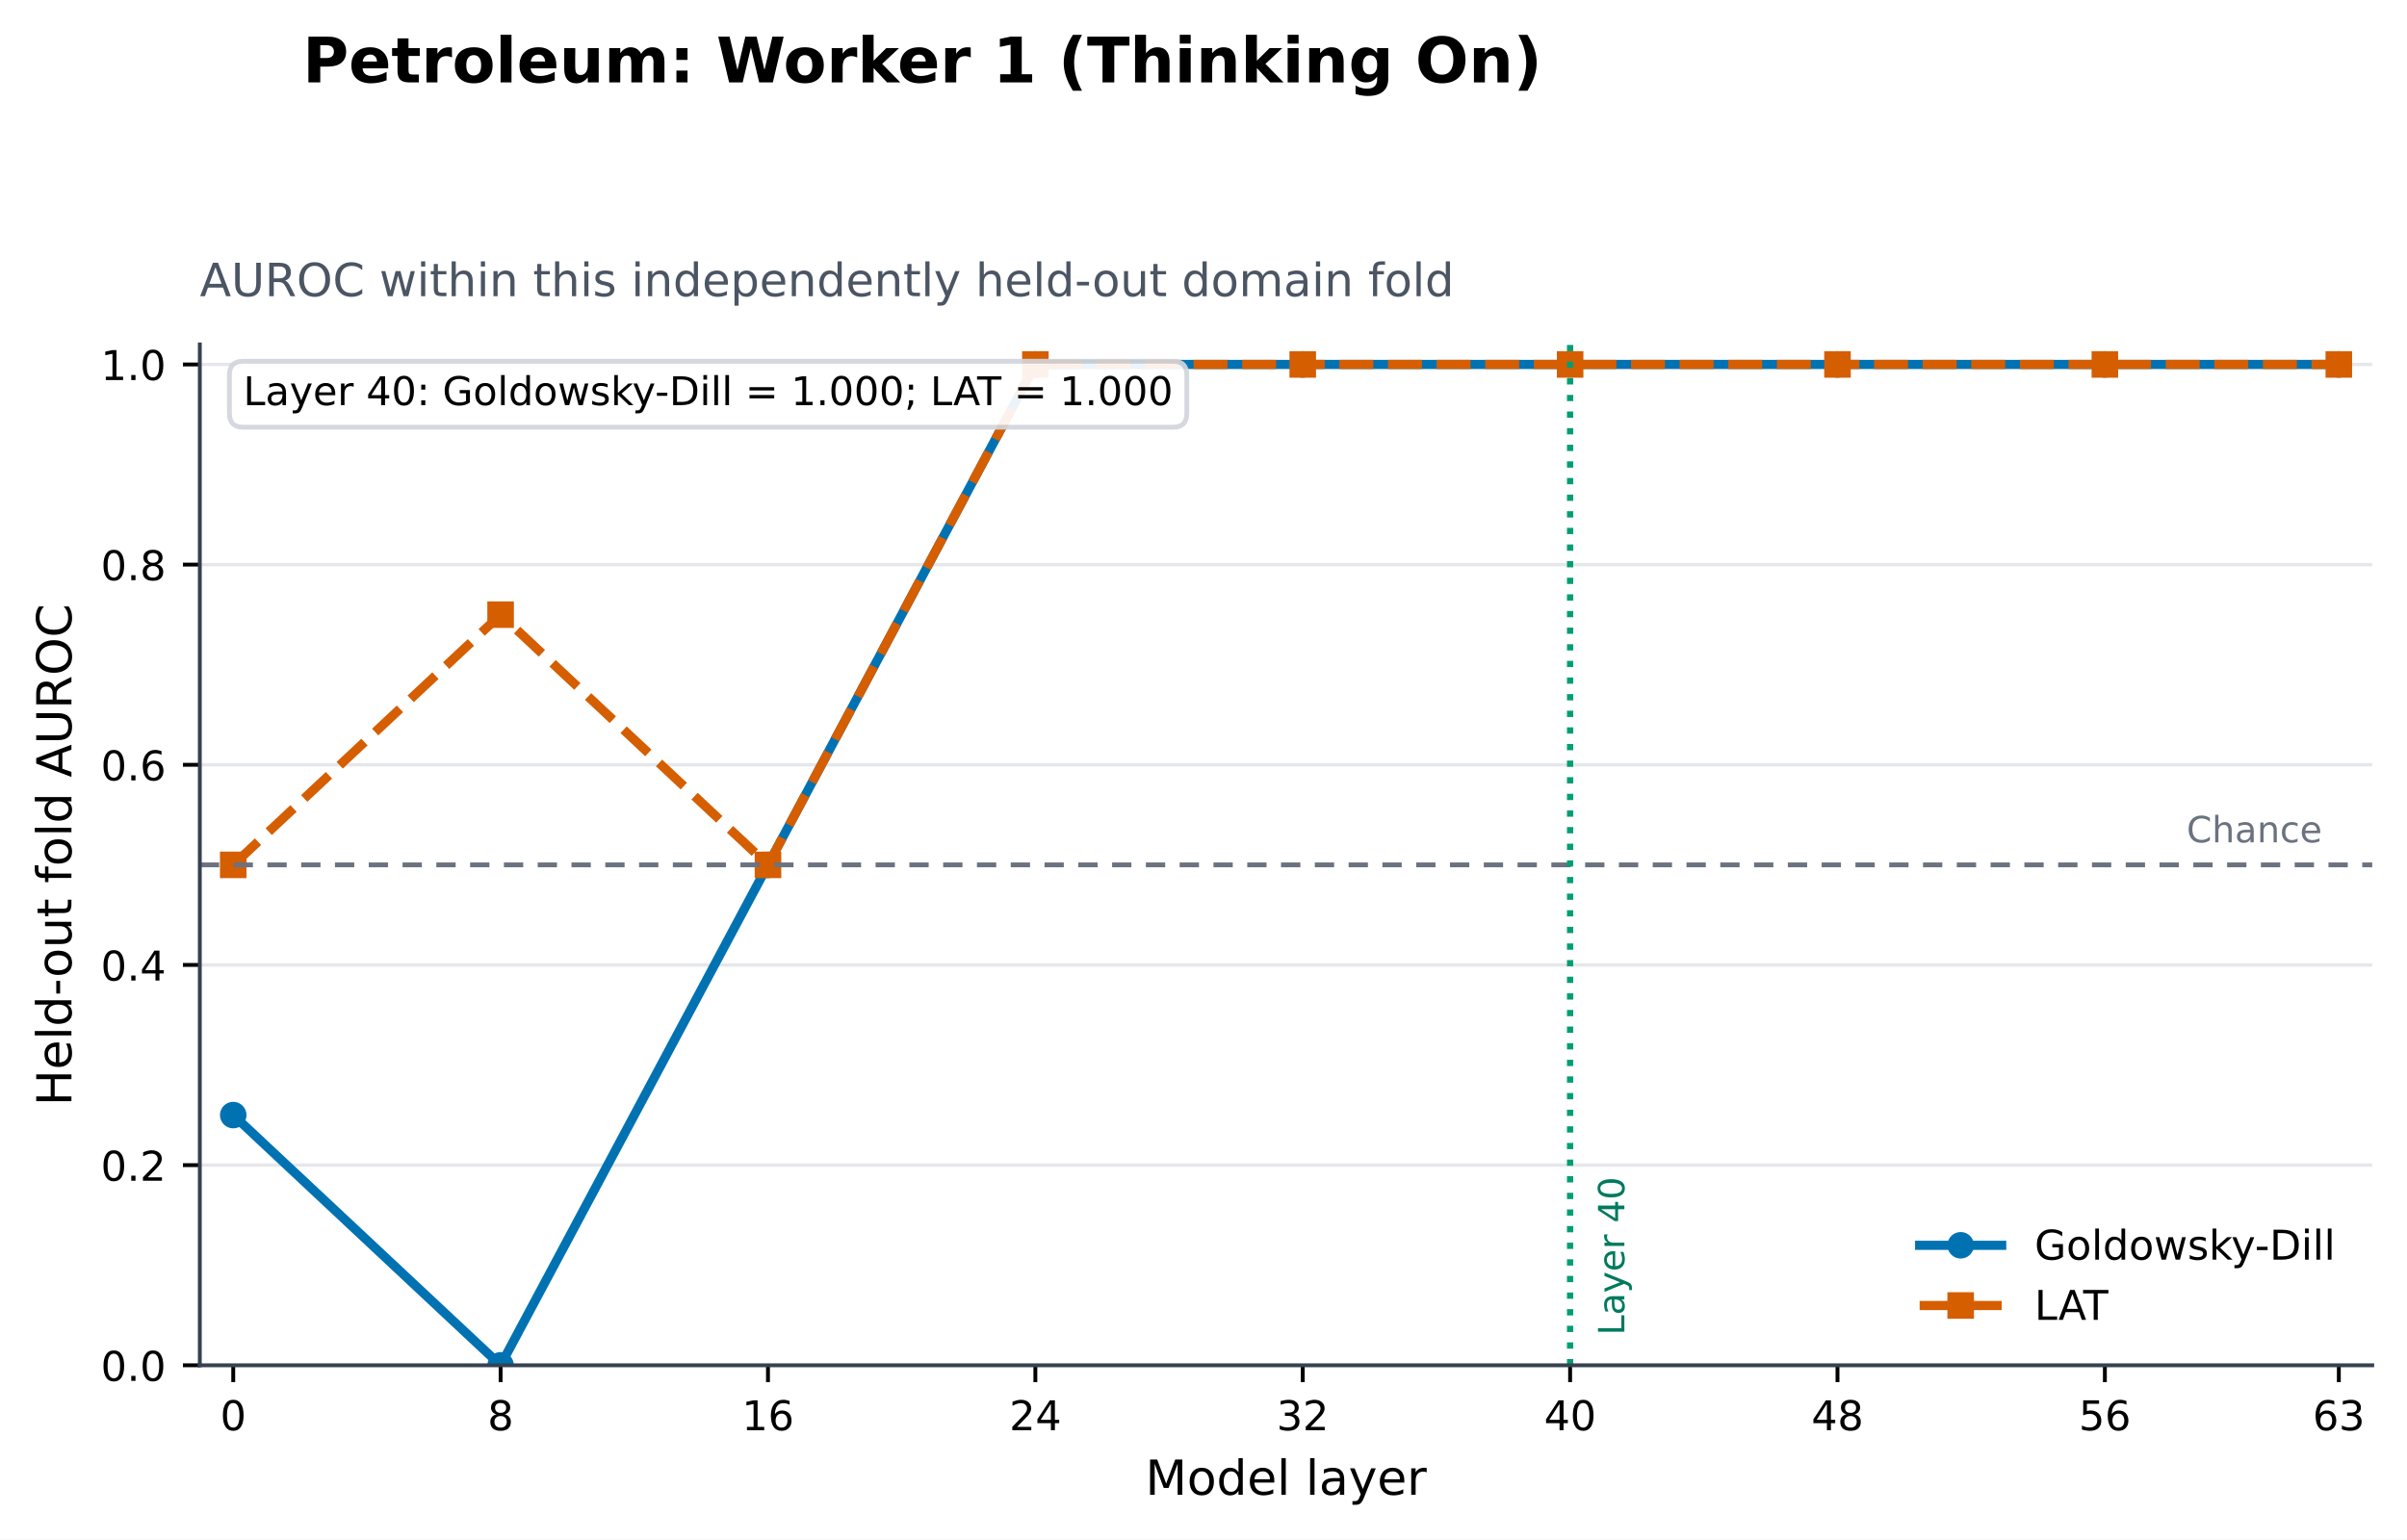
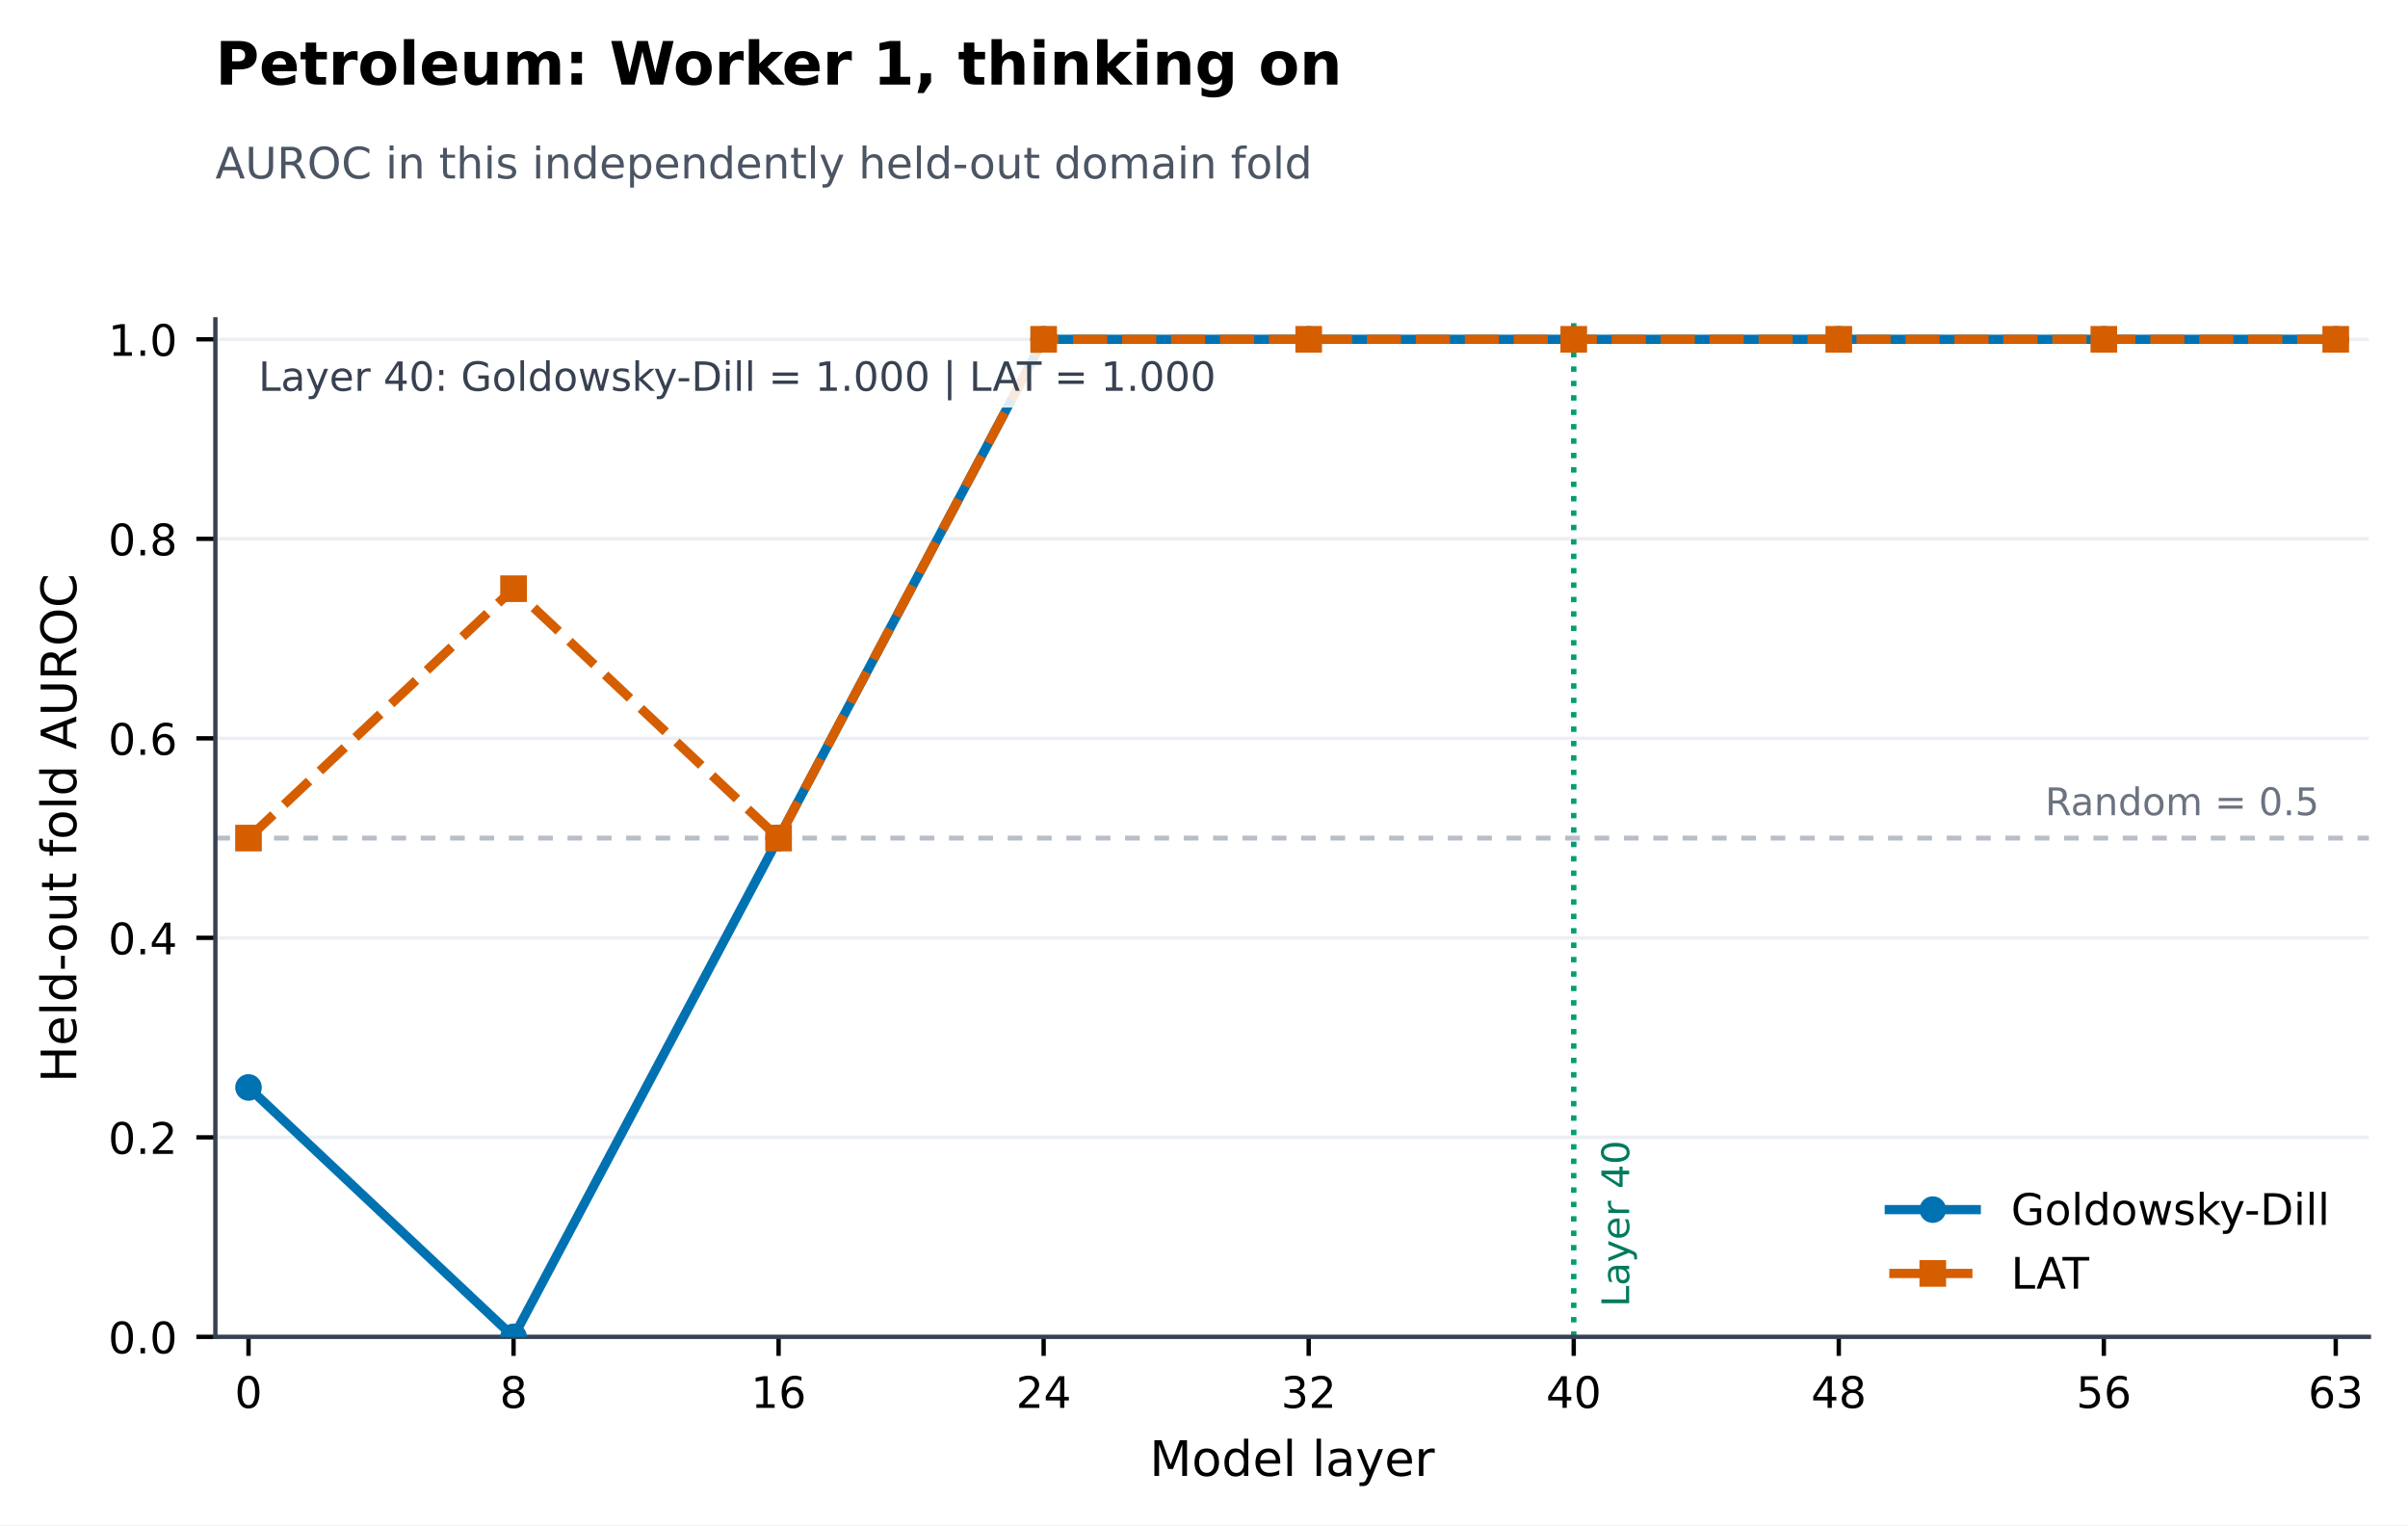
- <svg xmlns="http://www.w3.org/2000/svg" xmlns:xlink="http://www.w3.org/1999/xlink" width="498.666pt" height="319.045pt" viewBox="0 0 498.666 319.045" version="1.1">
+ <svg xmlns="http://www.w3.org/2000/svg" xmlns:xlink="http://www.w3.org/1999/xlink" width="443.121pt" height="280.611pt" viewBox="0 0 443.121 280.611" version="1.1">
  <defs>
    <style type="text/css">*{stroke-linejoin: round; stroke-linecap: butt}</style>
  </defs>
  <g id="figure_1">
    <g id="patch_1">
-       <path d="M 0 319.045 L 498.666 319.045 L 498.666 0 L 0 0 z " style="fill: #ffffff" />
+       <path d="M -0 280.611 L 443.121 280.611 L 443.121 0 L -0 0 z " style="fill: #ffffff" />
    </g>
    <g id="axes_1">
      <g id="patch_2">
-         <path d="M 41.396 282.94 L 491.466 282.94 L 491.466 71.38 L 41.396 71.38 z " style="fill: #ffffff" />
+         <path d="M 39.633 245.958 L 435.921 245.958 L 435.921 58.758 L 39.633 58.758 z " style="fill: #ffffff" />
+       </g>
+       <g id="line2d_1">
+         <path d="M 39.633 154.194 L 435.921 154.194 " clip-path="url(#p44b13de284)" style="fill: none; stroke-dasharray: 2.7,2.7; stroke-dashoffset: 0; stroke: #b7bec8; stroke-width: 0.9" />
      </g>
      <g id="matplotlib.axis_1">
        <g id="xtick_1">
-           <g id="line2d_1">
+           <g id="line2d_2">
            <defs>
              <path id="m4225e7514f" d="M 0 0 L 0 3.5 " style="stroke: #000000; stroke-width: 0.8" />
            </defs>
            <g>
-               <use xlink:href="#m4225e7514f" x="48.32" y="282.94" style="stroke: #000000; stroke-width: 0.8" />
+               <use xlink:href="#m4225e7514f" x="45.73" y="245.958" style="stroke: #000000; stroke-width: 0.8" />
            </g>
          </g>
          <g id="text_1">
-             <text style="font-size: 8.5px; font-family: 'DejaVu Sans'; text-anchor: middle" x="48.32" y="296.399" transform="rotate(-0 48.31994 296.3987)">0</text>
+             <text style="font-size: 8px; font-family: 'DejaVu Sans'; text-anchor: middle" x="45.73" y="259.037" transform="rotate(-0 45.72955 259.037)">0</text>
          </g>
        </g>
        <g id="xtick_2">
-           <g id="line2d_2">
-             <g>
-               <use xlink:href="#m4225e7514f" x="103.713" y="282.94" style="stroke: #000000; stroke-width: 0.8" />
+           <g id="line2d_3">
+             <g>
+               <use xlink:href="#m4225e7514f" x="94.503" y="245.958" style="stroke: #000000; stroke-width: 0.8" />
            </g>
          </g>
          <g id="text_2">
-             <text style="font-size: 8.5px; font-family: 'DejaVu Sans'; text-anchor: middle" x="103.713" y="296.399" transform="rotate(-0 103.7132 296.3987)">8</text>
+             <text style="font-size: 8px; font-family: 'DejaVu Sans'; text-anchor: middle" x="94.503" y="259.037" transform="rotate(-0 94.50346 259.037)">8</text>
          </g>
        </g>
        <g id="xtick_3">
-           <g id="line2d_3">
-             <g>
-               <use xlink:href="#m4225e7514f" x="159.106" y="282.94" style="stroke: #000000; stroke-width: 0.8" />
+           <g id="line2d_4">
+             <g>
+               <use xlink:href="#m4225e7514f" x="143.277" y="245.958" style="stroke: #000000; stroke-width: 0.8" />
            </g>
          </g>
          <g id="text_3">
-             <text style="font-size: 8.5px; font-family: 'DejaVu Sans'; text-anchor: middle" x="159.106" y="296.399" transform="rotate(-0 159.1064 296.3987)">16</text>
+             <text style="font-size: 8px; font-family: 'DejaVu Sans'; text-anchor: middle" x="143.277" y="259.037" transform="rotate(-0 143.2774 259.037)">16</text>
          </g>
        </g>
        <g id="xtick_4">
-           <g id="line2d_4">
-             <g>
-               <use xlink:href="#m4225e7514f" x="214.5" y="282.94" style="stroke: #000000; stroke-width: 0.8" />
+           <g id="line2d_5">
+             <g>
+               <use xlink:href="#m4225e7514f" x="192.051" y="245.958" style="stroke: #000000; stroke-width: 0.8" />
            </g>
          </g>
          <g id="text_4">
-             <text style="font-size: 8.5px; font-family: 'DejaVu Sans'; text-anchor: middle" x="214.5" y="296.399" transform="rotate(-0 214.4996 296.3987)">24</text>
+             <text style="font-size: 8px; font-family: 'DejaVu Sans'; text-anchor: middle" x="192.051" y="259.037" transform="rotate(-0 192.0513 259.037)">24</text>
          </g>
        </g>
        <g id="xtick_5">
-           <g id="line2d_5">
-             <g>
-               <use xlink:href="#m4225e7514f" x="269.893" y="282.94" style="stroke: #000000; stroke-width: 0.8" />
+           <g id="line2d_6">
+             <g>
+               <use xlink:href="#m4225e7514f" x="240.825" y="245.958" style="stroke: #000000; stroke-width: 0.8" />
            </g>
          </g>
          <g id="text_5">
-             <text style="font-size: 8.5px; font-family: 'DejaVu Sans'; text-anchor: middle" x="269.893" y="296.399" transform="rotate(-0 269.8929 296.3987)">32</text>
+             <text style="font-size: 8px; font-family: 'DejaVu Sans'; text-anchor: middle" x="240.825" y="259.037" transform="rotate(-0 240.8252 259.037)">32</text>
          </g>
        </g>
        <g id="xtick_6">
-           <g id="line2d_6">
-             <g>
-               <use xlink:href="#m4225e7514f" x="325.286" y="282.94" style="stroke: #000000; stroke-width: 0.8" />
+           <g id="line2d_7">
+             <g>
+               <use xlink:href="#m4225e7514f" x="289.599" y="245.958" style="stroke: #000000; stroke-width: 0.8" />
            </g>
          </g>
          <g id="text_6">
-             <text style="font-size: 8.5px; font-family: 'DejaVu Sans'; text-anchor: middle" x="325.286" y="296.399" transform="rotate(-0 325.2861 296.3987)">40</text>
+             <text style="font-size: 8px; font-family: 'DejaVu Sans'; text-anchor: middle" x="289.599" y="259.037" transform="rotate(-0 289.5991 259.037)">40</text>
          </g>
        </g>
        <g id="xtick_7">
-           <g id="line2d_7">
-             <g>
-               <use xlink:href="#m4225e7514f" x="380.679" y="282.94" style="stroke: #000000; stroke-width: 0.8" />
+           <g id="line2d_8">
+             <g>
+               <use xlink:href="#m4225e7514f" x="338.373" y="245.958" style="stroke: #000000; stroke-width: 0.8" />
            </g>
          </g>
          <g id="text_7">
-             <text style="font-size: 8.5px; font-family: 'DejaVu Sans'; text-anchor: middle" x="380.679" y="296.399" transform="rotate(-0 380.6793 296.3987)">48</text>
+             <text style="font-size: 8px; font-family: 'DejaVu Sans'; text-anchor: middle" x="338.373" y="259.037" transform="rotate(-0 338.373 259.037)">48</text>
          </g>
        </g>
        <g id="xtick_8">
-           <g id="line2d_8">
-             <g>
-               <use xlink:href="#m4225e7514f" x="436.073" y="282.94" style="stroke: #000000; stroke-width: 0.8" />
+           <g id="line2d_9">
+             <g>
+               <use xlink:href="#m4225e7514f" x="387.147" y="245.958" style="stroke: #000000; stroke-width: 0.8" />
            </g>
          </g>
          <g id="text_8">
-             <text style="font-size: 8.5px; font-family: 'DejaVu Sans'; text-anchor: middle" x="436.073" y="296.399" transform="rotate(-0 436.0725 296.3987)">56</text>
+             <text style="font-size: 8px; font-family: 'DejaVu Sans'; text-anchor: middle" x="387.147" y="259.037" transform="rotate(-0 387.1469 259.037)">56</text>
          </g>
        </g>
        <g id="xtick_9">
-           <g id="line2d_9">
-             <g>
-               <use xlink:href="#m4225e7514f" x="484.542" y="282.94" style="stroke: #000000; stroke-width: 0.8" />
+           <g id="line2d_10">
+             <g>
+               <use xlink:href="#m4225e7514f" x="429.824" y="245.958" style="stroke: #000000; stroke-width: 0.8" />
            </g>
          </g>
          <g id="text_9">
-             <text style="font-size: 8.5px; font-family: 'DejaVu Sans'; text-anchor: middle" x="484.542" y="296.399" transform="rotate(-0 484.5416 296.3987)">63</text>
+             <text style="font-size: 8px; font-family: 'DejaVu Sans'; text-anchor: middle" x="429.824" y="259.037" transform="rotate(-0 429.8241 259.037)">63</text>
          </g>
        </g>
        <g id="text_10">
-           <text style="font-size: 10px; font-family: 'DejaVu Sans'; text-anchor: middle" x="266.431" y="309.765" transform="rotate(-0 266.4308 309.7648)">Model layer</text>
+           <text style="font-size: 9px; font-family: 'DejaVu Sans'; text-anchor: middle" x="237.777" y="271.539" transform="rotate(-0 237.7768 271.5394)">Model layer</text>
        </g>
      </g>
      <g id="matplotlib.axis_2">
        <g id="ytick_1">
-           <g id="line2d_10">
-             <path d="M 41.396 282.94 L 491.466 282.94 " clip-path="url(#p7f77434c62)" style="fill: none; stroke: #e5e7eb; stroke-width: 0.7; stroke-linecap: square" />
-           </g>
          <g id="line2d_11">
+             <path d="M 39.633 245.958 L 435.921 245.958 " clip-path="url(#p44b13de284)" style="fill: none; stroke: #eceff3; stroke-width: 0.65; stroke-linecap: square" />
+           </g>
+           <g id="line2d_12">
            <defs>
              <path id="m544248703c" d="M 0 0 L -3.5 0 " style="stroke: #000000; stroke-width: 0.8" />
            </defs>
            <g>
-               <use xlink:href="#m544248703c" x="41.396" y="282.94" style="stroke: #000000; stroke-width: 0.8" />
+               <use xlink:href="#m544248703c" x="39.633" y="245.958" style="stroke: #000000; stroke-width: 0.8" />
            </g>
          </g>
          <g id="text_11">
-             <text style="font-size: 8.5px; font-family: 'DejaVu Sans'; text-anchor: end" x="34.396" y="286.169" transform="rotate(-0 34.39578 286.1693)">0.0</text>
+             <text style="font-size: 8px; font-family: 'DejaVu Sans'; text-anchor: end" x="32.633" y="248.998" transform="rotate(-0 32.63281 248.9977)">0.0</text>
          </g>
        </g>
        <g id="ytick_2">
-           <g id="line2d_12">
-             <path d="M 41.396 241.458 L 491.466 241.458 " clip-path="url(#p7f77434c62)" style="fill: none; stroke: #e5e7eb; stroke-width: 0.7; stroke-linecap: square" />
-           </g>
          <g id="line2d_13">
-             <g>
-               <use xlink:href="#m544248703c" x="41.396" y="241.458" style="stroke: #000000; stroke-width: 0.8" />
+             <path d="M 39.633 209.252 L 435.921 209.252 " clip-path="url(#p44b13de284)" style="fill: none; stroke: #eceff3; stroke-width: 0.65; stroke-linecap: square" />
+           </g>
+           <g id="line2d_14">
+             <g>
+               <use xlink:href="#m544248703c" x="39.633" y="209.252" style="stroke: #000000; stroke-width: 0.8" />
            </g>
          </g>
          <g id="text_12">
-             <text style="font-size: 8.5px; font-family: 'DejaVu Sans'; text-anchor: end" x="34.396" y="244.687" transform="rotate(-0 34.39578 244.687)">0.2</text>
+             <text style="font-size: 8px; font-family: 'DejaVu Sans'; text-anchor: end" x="32.633" y="212.292" transform="rotate(-0 32.63281 212.2918)">0.2</text>
          </g>
        </g>
        <g id="ytick_3">
-           <g id="line2d_14">
-             <path d="M 41.396 199.975 L 491.466 199.975 " clip-path="url(#p7f77434c62)" style="fill: none; stroke: #e5e7eb; stroke-width: 0.7; stroke-linecap: square" />
-           </g>
          <g id="line2d_15">
-             <g>
-               <use xlink:href="#m544248703c" x="41.396" y="199.975" style="stroke: #000000; stroke-width: 0.8" />
+             <path d="M 39.633 172.547 L 435.921 172.547 " clip-path="url(#p44b13de284)" style="fill: none; stroke: #eceff3; stroke-width: 0.65; stroke-linecap: square" />
+           </g>
+           <g id="line2d_16">
+             <g>
+               <use xlink:href="#m544248703c" x="39.633" y="172.547" style="stroke: #000000; stroke-width: 0.8" />
            </g>
          </g>
          <g id="text_13">
-             <text style="font-size: 8.5px; font-family: 'DejaVu Sans'; text-anchor: end" x="34.396" y="203.205" transform="rotate(-0 34.39578 203.2046)">0.4</text>
+             <text style="font-size: 8px; font-family: 'DejaVu Sans'; text-anchor: end" x="32.633" y="175.586" transform="rotate(-0 32.63281 175.5859)">0.4</text>
          </g>
        </g>
        <g id="ytick_4">
-           <g id="line2d_16">
-             <path d="M 41.396 158.493 L 491.466 158.493 " clip-path="url(#p7f77434c62)" style="fill: none; stroke: #e5e7eb; stroke-width: 0.7; stroke-linecap: square" />
-           </g>
          <g id="line2d_17">
-             <g>
-               <use xlink:href="#m544248703c" x="41.396" y="158.493" style="stroke: #000000; stroke-width: 0.8" />
+             <path d="M 39.633 135.841 L 435.921 135.841 " clip-path="url(#p44b13de284)" style="fill: none; stroke: #eceff3; stroke-width: 0.65; stroke-linecap: square" />
+           </g>
+           <g id="line2d_18">
+             <g>
+               <use xlink:href="#m544248703c" x="39.633" y="135.841" style="stroke: #000000; stroke-width: 0.8" />
            </g>
          </g>
          <g id="text_14">
-             <text style="font-size: 8.5px; font-family: 'DejaVu Sans'; text-anchor: end" x="34.396" y="161.722" transform="rotate(-0 34.39578 161.7223)">0.6</text>
+             <text style="font-size: 8px; font-family: 'DejaVu Sans'; text-anchor: end" x="32.633" y="138.88" transform="rotate(-0 32.63281 138.88)">0.6</text>
          </g>
        </g>
        <g id="ytick_5">
-           <g id="line2d_18">
-             <path d="M 41.396 117.011 L 491.466 117.011 " clip-path="url(#p7f77434c62)" style="fill: none; stroke: #e5e7eb; stroke-width: 0.7; stroke-linecap: square" />
-           </g>
          <g id="line2d_19">
-             <g>
-               <use xlink:href="#m544248703c" x="41.396" y="117.011" style="stroke: #000000; stroke-width: 0.8" />
+             <path d="M 39.633 99.135 L 435.921 99.135 " clip-path="url(#p44b13de284)" style="fill: none; stroke: #eceff3; stroke-width: 0.65; stroke-linecap: square" />
+           </g>
+           <g id="line2d_20">
+             <g>
+               <use xlink:href="#m544248703c" x="39.633" y="99.135" style="stroke: #000000; stroke-width: 0.8" />
            </g>
          </g>
          <g id="text_15">
-             <text style="font-size: 8.5px; font-family: 'DejaVu Sans'; text-anchor: end" x="34.396" y="120.24" transform="rotate(-0 34.39578 120.2399)">0.8</text>
+             <text style="font-size: 8px; font-family: 'DejaVu Sans'; text-anchor: end" x="32.633" y="102.174" transform="rotate(-0 32.63281 102.1741)">0.8</text>
          </g>
        </g>
        <g id="ytick_6">
-           <g id="line2d_20">
-             <path d="M 41.396 75.528 L 491.466 75.528 " clip-path="url(#p7f77434c62)" style="fill: none; stroke: #e5e7eb; stroke-width: 0.7; stroke-linecap: square" />
-           </g>
          <g id="line2d_21">
-             <g>
-               <use xlink:href="#m544248703c" x="41.396" y="75.528" style="stroke: #000000; stroke-width: 0.8" />
+             <path d="M 39.633 62.429 L 435.921 62.429 " clip-path="url(#p44b13de284)" style="fill: none; stroke: #eceff3; stroke-width: 0.65; stroke-linecap: square" />
+           </g>
+           <g id="line2d_22">
+             <g>
+               <use xlink:href="#m544248703c" x="39.633" y="62.429" style="stroke: #000000; stroke-width: 0.8" />
            </g>
          </g>
          <g id="text_16">
-             <text style="font-size: 8.5px; font-family: 'DejaVu Sans'; text-anchor: end" x="34.396" y="78.758" transform="rotate(-0 34.39578 78.75757)">1.0</text>
+             <text style="font-size: 8px; font-family: 'DejaVu Sans'; text-anchor: end" x="32.633" y="65.468" transform="rotate(-0 32.63281 65.46824)">1.0</text>
          </g>
        </g>
        <g id="text_17">
-           <text style="font-size: 10px; font-family: 'DejaVu Sans'; text-anchor: middle" x="14.798" y="177.16" transform="rotate(-90 14.79844 177.16)">Held-out fold AUROC</text>
-         </g>
-       </g>
-       <g id="line2d_22">
-         <path d="M 48.32 231.087 L 103.713 282.94 L 159.106 179.234 L 214.5 75.528 L 269.893 75.528 L 325.286 75.528 L 380.679 75.528 L 436.073 75.528 L 484.542 75.528 " clip-path="url(#p7f77434c62)" style="fill: none; stroke: #0072b2; stroke-width: 1.9; stroke-linecap: square" />
+           <text style="font-size: 9px; font-family: 'DejaVu Sans'; text-anchor: middle" x="14.039" y="152.358" transform="rotate(-90 14.03859 152.3583)">Held-out fold AUROC</text>
+         </g>
+       </g>
+       <g id="line2d_23">
+         <path d="M 289.599 245.958 L 289.599 58.758 " clip-path="url(#p44b13de284)" style="fill: none; stroke-dasharray: 1,1.65; stroke-dashoffset: 0; stroke: #009e73" />
+       </g>
+       <g id="patch_3">
+         <path d="M 39.633 245.958 L 39.633 58.758 " style="fill: none; stroke: #374151; stroke-width: 0.8; stroke-linejoin: miter; stroke-linecap: square" />
+       </g>
+       <g id="patch_4">
+         <path d="M 39.633 245.958 L 435.921 245.958 " style="fill: none; stroke: #374151; stroke-width: 0.8; stroke-linejoin: miter; stroke-linecap: square" />
+       </g>
+       <g id="line2d_24">
+         <path d="M 45.73 200.076 L 94.503 245.958 L 143.277 154.194 L 192.051 62.429 L 240.825 62.429 L 289.599 62.429 L 338.373 62.429 L 387.147 62.429 L 429.824 62.429 " clip-path="url(#p44b13de284)" style="fill: none; stroke: #0072b2; stroke-width: 1.7; stroke-linecap: square" />
        <defs>
-           <path id="mbeb8812b07" d="M 0 2.4 C 0.636 2.4 1.247 2.147 1.697 1.697 C 2.147 1.247 2.4 0.636 2.4 0 C 2.4 -0.636 2.147 -1.247 1.697 -1.697 C 1.247 -2.147 0.636 -2.4 0 -2.4 C -0.636 -2.4 -1.247 -2.147 -1.697 -1.697 C -2.147 -1.247 -2.4 -0.636 -2.4 0 C -2.4 0.636 -2.147 1.247 -1.697 1.697 C -1.247 2.147 -0.636 2.4 0 2.4 z " style="stroke: #0072b2; stroke-width: 0.7" />
+           <path id="m12467d34f3" d="M 0 2.1 C 0.557 2.1 1.091 1.879 1.485 1.485 C 1.879 1.091 2.1 0.557 2.1 0 C 2.1 -0.557 1.879 -1.091 1.485 -1.485 C 1.091 -1.879 0.557 -2.1 0 -2.1 C -0.557 -2.1 -1.091 -1.879 -1.485 -1.485 C -1.879 -1.091 -2.1 -0.557 -2.1 0 C -2.1 0.557 -1.879 1.091 -1.485 1.485 C -1.091 1.879 -0.557 2.1 0 2.1 z " style="stroke: #0072b2; stroke-width: 0.7" />
        </defs>
-         <g clip-path="url(#p7f77434c62)">
-           <use xlink:href="#mbeb8812b07" x="48.32" y="231.087" style="fill: #0072b2; stroke: #0072b2; stroke-width: 0.7" />
-           <use xlink:href="#mbeb8812b07" x="103.713" y="282.94" style="fill: #0072b2; stroke: #0072b2; stroke-width: 0.7" />
-           <use xlink:href="#mbeb8812b07" x="159.106" y="179.234" style="fill: #0072b2; stroke: #0072b2; stroke-width: 0.7" />
-           <use xlink:href="#mbeb8812b07" x="214.5" y="75.528" style="fill: #0072b2; stroke: #0072b2; stroke-width: 0.7" />
-           <use xlink:href="#mbeb8812b07" x="269.893" y="75.528" style="fill: #0072b2; stroke: #0072b2; stroke-width: 0.7" />
-           <use xlink:href="#mbeb8812b07" x="325.286" y="75.528" style="fill: #0072b2; stroke: #0072b2; stroke-width: 0.7" />
-           <use xlink:href="#mbeb8812b07" x="380.679" y="75.528" style="fill: #0072b2; stroke: #0072b2; stroke-width: 0.7" />
-           <use xlink:href="#mbeb8812b07" x="436.073" y="75.528" style="fill: #0072b2; stroke: #0072b2; stroke-width: 0.7" />
-           <use xlink:href="#mbeb8812b07" x="484.542" y="75.528" style="fill: #0072b2; stroke: #0072b2; stroke-width: 0.7" />
-         </g>
-       </g>
-       <g id="line2d_23">
-         <path d="M 48.32 179.234 L 103.713 127.381 L 159.106 179.234 L 214.5 75.528 L 269.893 75.528 L 325.286 75.528 L 380.679 75.528 L 436.073 75.528 L 484.542 75.528 " clip-path="url(#p7f77434c62)" style="fill: none; stroke-dasharray: 7.03,3.04; stroke-dashoffset: 0; stroke: #d55e00; stroke-width: 1.9" />
+         <g clip-path="url(#p44b13de284)">
+           <use xlink:href="#m12467d34f3" x="45.73" y="200.076" style="fill: #0072b2; stroke: #0072b2; stroke-width: 0.7" />
+           <use xlink:href="#m12467d34f3" x="94.503" y="245.958" style="fill: #0072b2; stroke: #0072b2; stroke-width: 0.7" />
+           <use xlink:href="#m12467d34f3" x="143.277" y="154.194" style="fill: #0072b2; stroke: #0072b2; stroke-width: 0.7" />
+           <use xlink:href="#m12467d34f3" x="192.051" y="62.429" style="fill: #0072b2; stroke: #0072b2; stroke-width: 0.7" />
+           <use xlink:href="#m12467d34f3" x="240.825" y="62.429" style="fill: #0072b2; stroke: #0072b2; stroke-width: 0.7" />
+           <use xlink:href="#m12467d34f3" x="289.599" y="62.429" style="fill: #0072b2; stroke: #0072b2; stroke-width: 0.7" />
+           <use xlink:href="#m12467d34f3" x="338.373" y="62.429" style="fill: #0072b2; stroke: #0072b2; stroke-width: 0.7" />
+           <use xlink:href="#m12467d34f3" x="387.147" y="62.429" style="fill: #0072b2; stroke: #0072b2; stroke-width: 0.7" />
+           <use xlink:href="#m12467d34f3" x="429.824" y="62.429" style="fill: #0072b2; stroke: #0072b2; stroke-width: 0.7" />
+         </g>
+       </g>
+       <g id="line2d_25">
+         <path d="M 45.73 154.194 L 94.503 108.311 L 143.277 154.194 L 192.051 62.429 L 240.825 62.429 L 289.599 62.429 L 338.373 62.429 L 387.147 62.429 L 429.824 62.429 " clip-path="url(#p44b13de284)" style="fill: none; stroke-dasharray: 6.29,2.72; stroke-dashoffset: 0; stroke: #d55e00; stroke-width: 1.7" />
        <defs>
-           <path id="mb1f4e5511a" d="M -2.4 2.4 L 2.4 2.4 L 2.4 -2.4 L -2.4 -2.4 z " style="stroke: #d55e00; stroke-width: 0.7; stroke-linejoin: miter" />
+           <path id="m4f4532440c" d="M -2.1 2.1 L 2.1 2.1 L 2.1 -2.1 L -2.1 -2.1 z " style="stroke: #d55e00; stroke-width: 0.7; stroke-linejoin: miter" />
        </defs>
-         <g clip-path="url(#p7f77434c62)">
-           <use xlink:href="#mb1f4e5511a" x="48.32" y="179.234" style="fill: #d55e00; stroke: #d55e00; stroke-width: 0.7; stroke-linejoin: miter" />
-           <use xlink:href="#mb1f4e5511a" x="103.713" y="127.381" style="fill: #d55e00; stroke: #d55e00; stroke-width: 0.7; stroke-linejoin: miter" />
-           <use xlink:href="#mb1f4e5511a" x="159.106" y="179.234" style="fill: #d55e00; stroke: #d55e00; stroke-width: 0.7; stroke-linejoin: miter" />
-           <use xlink:href="#mb1f4e5511a" x="214.5" y="75.528" style="fill: #d55e00; stroke: #d55e00; stroke-width: 0.7; stroke-linejoin: miter" />
-           <use xlink:href="#mb1f4e5511a" x="269.893" y="75.528" style="fill: #d55e00; stroke: #d55e00; stroke-width: 0.7; stroke-linejoin: miter" />
-           <use xlink:href="#mb1f4e5511a" x="325.286" y="75.528" style="fill: #d55e00; stroke: #d55e00; stroke-width: 0.7; stroke-linejoin: miter" />
-           <use xlink:href="#mb1f4e5511a" x="380.679" y="75.528" style="fill: #d55e00; stroke: #d55e00; stroke-width: 0.7; stroke-linejoin: miter" />
-           <use xlink:href="#mb1f4e5511a" x="436.073" y="75.528" style="fill: #d55e00; stroke: #d55e00; stroke-width: 0.7; stroke-linejoin: miter" />
-           <use xlink:href="#mb1f4e5511a" x="484.542" y="75.528" style="fill: #d55e00; stroke: #d55e00; stroke-width: 0.7; stroke-linejoin: miter" />
-         </g>
-       </g>
-       <g id="line2d_24">
-         <path d="M 41.396 179.234 L 491.466 179.234 " clip-path="url(#p7f77434c62)" style="fill: none; stroke-dasharray: 4,3; stroke-dashoffset: 0; stroke: #6b7280" />
-       </g>
-       <g id="line2d_25">
-         <path d="M 325.286 282.94 L 325.286 71.38 " clip-path="url(#p7f77434c62)" style="fill: none; stroke-dasharray: 1.3,2.145; stroke-dashoffset: 0; stroke: #009e73; stroke-width: 1.3" />
-       </g>
-       <g id="patch_3">
-         <path d="M 41.396 282.94 L 41.396 71.38 " style="fill: none; stroke: #374151; stroke-width: 0.8; stroke-linejoin: miter; stroke-linecap: square" />
-       </g>
-       <g id="patch_4">
-         <path d="M 41.396 282.94 L 491.466 282.94 " style="fill: none; stroke: #374151; stroke-width: 0.8; stroke-linejoin: miter; stroke-linecap: square" />
+         <g clip-path="url(#p44b13de284)">
+           <use xlink:href="#m4f4532440c" x="45.73" y="154.194" style="fill: #d55e00; stroke: #d55e00; stroke-width: 0.7; stroke-linejoin: miter" />
+           <use xlink:href="#m4f4532440c" x="94.503" y="108.311" style="fill: #d55e00; stroke: #d55e00; stroke-width: 0.7; stroke-linejoin: miter" />
+           <use xlink:href="#m4f4532440c" x="143.277" y="154.194" style="fill: #d55e00; stroke: #d55e00; stroke-width: 0.7; stroke-linejoin: miter" />
+           <use xlink:href="#m4f4532440c" x="192.051" y="62.429" style="fill: #d55e00; stroke: #d55e00; stroke-width: 0.7; stroke-linejoin: miter" />
+           <use xlink:href="#m4f4532440c" x="240.825" y="62.429" style="fill: #d55e00; stroke: #d55e00; stroke-width: 0.7; stroke-linejoin: miter" />
+           <use xlink:href="#m4f4532440c" x="289.599" y="62.429" style="fill: #d55e00; stroke: #d55e00; stroke-width: 0.7; stroke-linejoin: miter" />
+           <use xlink:href="#m4f4532440c" x="338.373" y="62.429" style="fill: #d55e00; stroke: #d55e00; stroke-width: 0.7; stroke-linejoin: miter" />
+           <use xlink:href="#m4f4532440c" x="387.147" y="62.429" style="fill: #d55e00; stroke: #d55e00; stroke-width: 0.7; stroke-linejoin: miter" />
+           <use xlink:href="#m4f4532440c" x="429.824" y="62.429" style="fill: #d55e00; stroke: #d55e00; stroke-width: 0.7; stroke-linejoin: miter" />
+         </g>
      </g>
      <g id="text_18">
        <g id="patch_5">
-           <path d="M 50.397 88.533 L 243.009 88.533 Q 245.879 88.533 245.879 85.663 L 245.879 77.727 Q 245.879 74.857 243.009 74.857 L 50.397 74.857 Q 47.527 74.857 47.527 77.727 L 47.527 85.663 Q 47.527 88.533 50.397 88.533 z " style="fill: #ffffff; opacity: 0.92; stroke: #d1d5db; stroke-linejoin: miter" />
-         </g>
-         <text style="font-size: 8.2px; font-family: 'DejaVu Sans'; text-anchor: start" x="50.397" y="83.958" transform="rotate(-0 50.39718 83.95752)">Layer 40: Goldowsky-Dill = 1.000; LAT = 1.000</text>
+           <path d="M 46.227 74.978 L 225.063 74.978 L 225.063 64.914 L 46.227 64.914 z " style="fill: #ffffff; opacity: 0.86" />
+         </g>
+         <text style="font-size: 7.4px; font-family: 'DejaVu Sans'; text-anchor: start; fill: #374151" x="47.559" y="71.901" transform="rotate(-0 47.55857 71.9015)">Layer 40: Goldowsky-Dill = 1.000 | LAT = 1.000</text>
      </g>
      <g id="text_19">
-         <text style="font-size: 7.5px; font-family: 'DejaVu Sans'; text-anchor: end; fill: #6b7280" x="481.08" y="174.563" transform="rotate(-0 481.0795 174.5632)">Chance</text>
+         <text style="font-size: 7px; font-family: 'DejaVu Sans'; text-anchor: end; fill: #6b7280" x="426.776" y="149.985" transform="rotate(-0 426.7757 149.9849)">Random = 0.5</text>
      </g>
      <g id="text_20">
-         <text style="font-size: 7.5px; font-family: 'DejaVu Sans'; fill: #007a5e" transform="translate(336.5242 276.7176) rotate(-90)">Layer 40</text>
-       </g>
-       <g id="text_21">
-         <text style="font-size: 9.5px; font-family: 'DejaVu Sans'; text-anchor: start; fill: #4b5563" x="41.396" y="61.38" transform="rotate(-0 41.39578 61.38)">AUROC within this independently held-out domain fold</text>
+         <text style="font-size: 7px; font-family: 'DejaVu Sans'; fill: #007a5e" transform="translate(299.7954 240.4524) rotate(-90)">Layer 40</text>
      </g>
      <g id="legend_1">
-         <g id="patch_6">
-           <path d="M 395.999 278.69 L 485.516 278.69 Q 487.216 278.69 487.216 276.99 L 487.216 252.887 Q 487.216 251.187 485.516 251.187 L 395.999 251.187 Q 394.299 251.187 394.299 252.887 L 394.299 276.99 Q 394.299 278.69 395.999 278.69 z " style="fill: #ffffff; opacity: 0.92" />
-         </g>
        <g id="line2d_26">
-           <path d="M 397.699 258.071 L 406.199 258.071 L 414.699 258.071 " style="fill: none; stroke: #0072b2; stroke-width: 1.9; stroke-linecap: square" />
+           <path d="M 347.67 222.552 L 355.67 222.552 L 363.67 222.552 " style="fill: none; stroke: #0072b2; stroke-width: 1.7; stroke-linecap: square" />
          <g>
-             <use xlink:href="#mbeb8812b07" x="406.199" y="258.071" style="fill: #0072b2; stroke: #0072b2; stroke-width: 0.7" />
+             <use xlink:href="#m12467d34f3" x="355.67" y="222.552" style="fill: #0072b2; stroke: #0072b2; stroke-width: 0.7" />
+           </g>
+         </g>
+         <g id="text_21">
+           <text style="font-size: 8px; font-family: 'DejaVu Sans'; text-anchor: start" x="370.07" y="225.352" transform="rotate(-0 370.0696 225.352)">Goldowsky-Dill</text>
+         </g>
+         <g id="line2d_27">
+           <path d="M 347.67 234.295 L 355.67 234.295 L 363.67 234.295 " style="fill: none; stroke-dasharray: 6.29,2.72; stroke-dashoffset: 0; stroke: #d55e00; stroke-width: 1.7" />
+           <g>
+             <use xlink:href="#m4f4532440c" x="355.67" y="234.295" style="fill: #d55e00; stroke: #d55e00; stroke-width: 0.7; stroke-linejoin: miter" />
          </g>
        </g>
        <g id="text_22">
-           <text style="font-size: 8.5px; font-family: 'DejaVu Sans'; text-anchor: start" x="421.499" y="261.046" transform="rotate(-0 421.4988 261.0459)">Goldowsky-Dill</text>
-         </g>
-         <g id="line2d_27">
-           <path d="M 397.699 270.547 L 406.199 270.547 L 414.699 270.547 " style="fill: none; stroke-dasharray: 7.03,3.04; stroke-dashoffset: 0; stroke: #d55e00; stroke-width: 1.9" />
-           <g>
-             <use xlink:href="#mb1f4e5511a" x="406.199" y="270.547" style="fill: #d55e00; stroke: #d55e00; stroke-width: 0.7; stroke-linejoin: miter" />
-           </g>
-         </g>
-         <g id="text_23">
-           <text style="font-size: 8.5px; font-family: 'DejaVu Sans'; text-anchor: start" x="421.499" y="273.522" transform="rotate(-0 421.4988 273.5223)">LAT</text>
-         </g>
-       </g>
+           <text style="font-size: 8px; font-family: 'DejaVu Sans'; text-anchor: start" x="370.07" y="237.095" transform="rotate(-0 370.0696 237.0945)">LAT</text>
+         </g>
+       </g>
+     </g>
+     <g id="text_23">
+       <text style="font-weight: 700; font-size: 11px; font-family: 'DejaVu Sans'; text-anchor: start" x="39.633" y="15.558" transform="rotate(-0 39.63281 15.55828)">Petroleum: Worker 1, thinking on</text>
    </g>
    <g id="text_24">
-       <text style="font-weight: 700; font-size: 13px; font-family: 'DejaVu Sans'; text-anchor: start" x="62.706" y="17.078" transform="rotate(-0 62.70578 17.07797)">Petroleum: Worker 1 (Thinking On)</text>
+       <text style="font-size: 8px; font-family: 'DejaVu Sans'; text-anchor: start; fill: #4b5563" x="39.633" y="32.838" transform="rotate(-0 39.63281 32.83828)">AUROC in this independently held-out domain fold</text>
    </g>
  </g>
  <defs>
-     <clipPath id="p7f77434c62">
-       <rect x="41.396" y="71.38" width="450.07" height="211.56" />
+     <clipPath id="p44b13de284">
+       <rect x="39.633" y="58.758" width="396.288" height="187.2" />
    </clipPath>
  </defs>
</svg>
